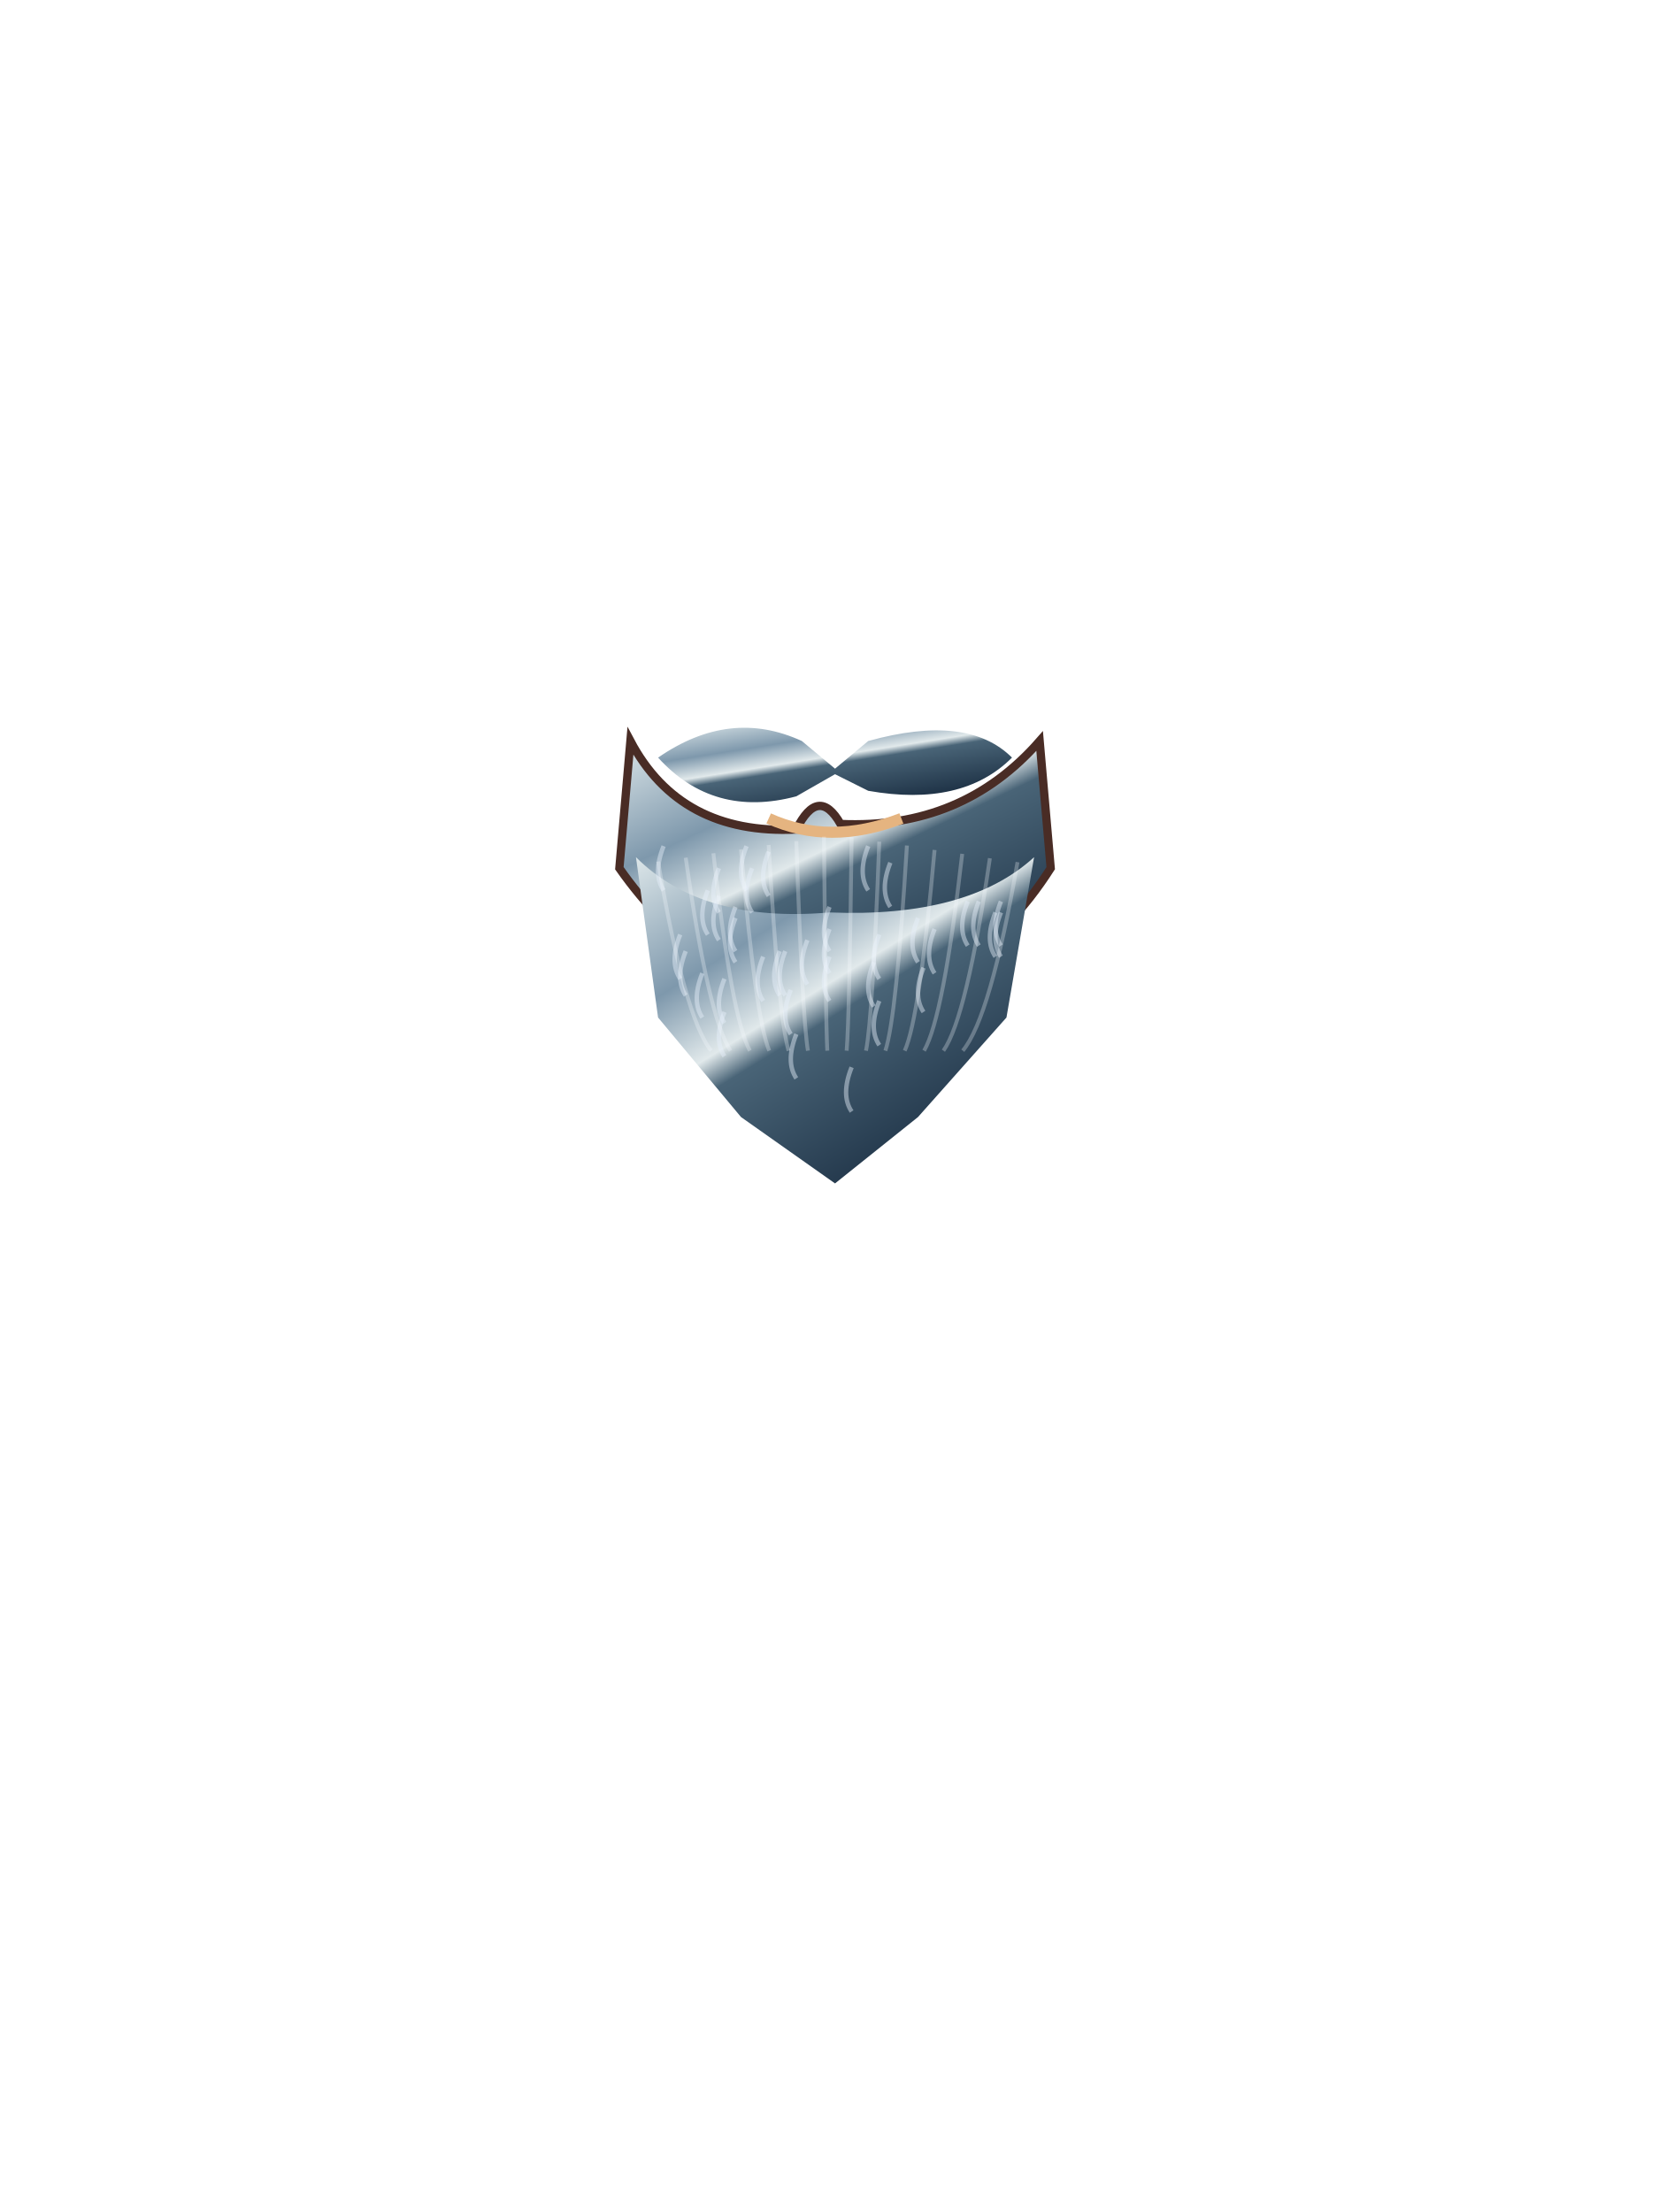
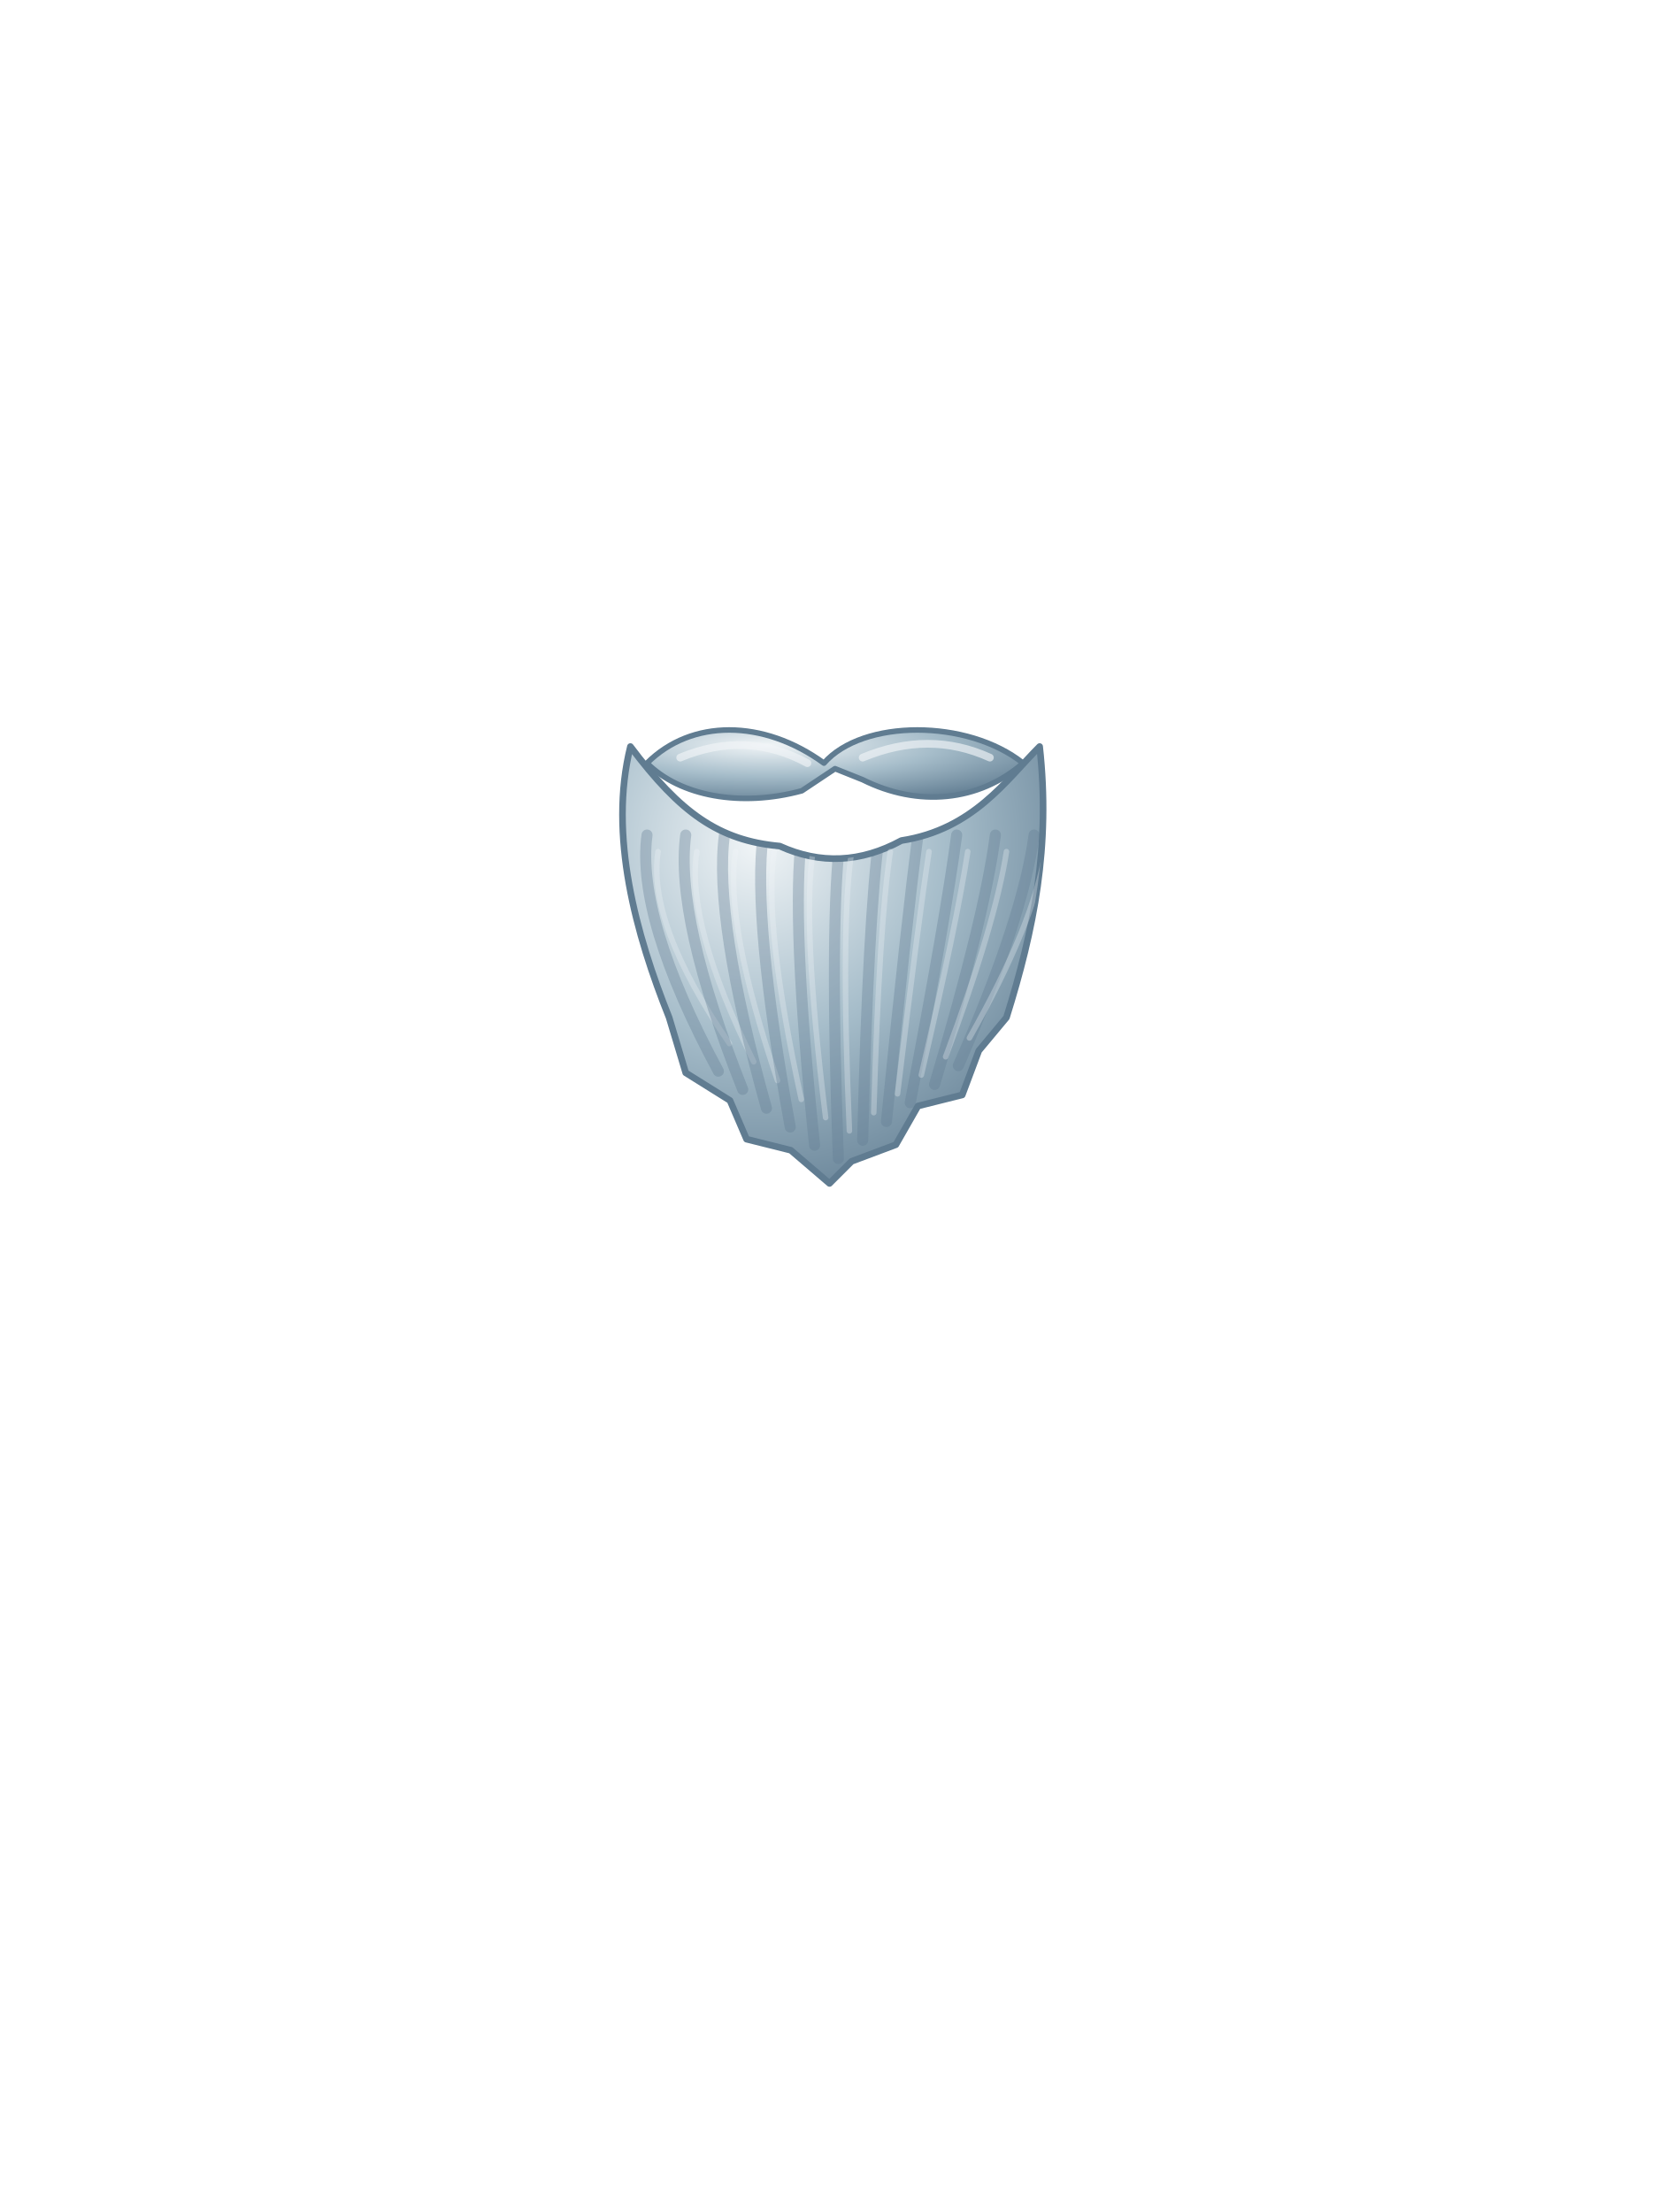
<svg xmlns="http://www.w3.org/2000/svg" viewBox="0 0 300 400">
  <defs>
-     <radialGradient id="skin" cx=".32" cy=".2" r=".85">
-       <stop stop-color="#eac086" />
-       <stop offset=".55" stop-color="#93603e" />
-       <stop offset="1" stop-color="#392b37" />
+     <radialGradient id="beard-volume" cx=".32" cy=".22" r=".9">
+       <stop offset="0.00" stop-color="#f1f5f7" />
+       <stop offset="0.50" stop-color="#a6bdca" />
+       <stop offset="1.00" stop-color="#607c91" />
    </radialGradient>
-     <linearGradient id="cloth" x2=".8" y2="1">
-       <stop stop-color="#3d5b75" />
-       <stop offset=".5" stop-color="#253648" />
-       <stop offset="1" stop-color="#101b2d" />
-     </linearGradient>
-     <linearGradient id="metal" x2=".75" y2="1">
-       <stop stop-color="#dce6e9" />
-       <stop offset=".3" stop-color="#7e98ac" />
-       <stop offset=".48" stop-color="#e1e9eb" />
-       <stop offset=".55" stop-color="#496477" />
-       <stop offset="1" stop-color="#192c40" />
-     </linearGradient>
-     <linearGradient id="trim" x2="1" y2="1">
-       <stop stop-color="#edfcff" />
-       <stop offset=".4" stop-color="#58e4f5" />
-       <stop offset="1" stop-color="#287c9f" />
-     </linearGradient>
-     <linearGradient id="leather" x2=".8" y2="1">
-       <stop stop-color="#c59269" />
-       <stop offset=".5" stop-color="#855339" />
-       <stop offset="1" stop-color="#392722" />
-     </linearGradient>
-     <linearGradient id="hair" x2=".3" y2="1">
-       <stop stop-color="#8f5a36" />
-       <stop offset=".6" stop-color="#492b25" />
-       <stop offset="1" stop-color="#241b22" />
-     </linearGradient>
-     <radialGradient id="lens" cx=".3" cy=".15">
-       <stop stop-color="#84d9ef" />
-       <stop offset=".6" stop-color="#153e64" />
-       <stop offset="1" stop-color="#09182b" />
-     </radialGradient>
+     <clipPath id="beard-clip">
+       <path d="M114 135C123 147 130 152 141 153Q152 158 163 152C176 150 182 141 188 135C190 153 187 168 182 184L177 190L174 198L166 200L162 207L154 210L150 214L143 208L135 206L132 199L124 194L121 184C115 169 110 151 114 135Z" fill="none" />
+     </clipPath>
  </defs>
-   <path d="M114 134Q123 151 144 150Q148 142 152 149Q174 150 188 134L190 157Q176 179 150 184Q126 177 112 157Z" fill="url(#metal)" stroke="#492c25" stroke-width="1.5" />
-   <path d="M119 137Q132 128 145 134L151 139L157 134Q175 129 183 137Q174 146 157 143L151 140L144 144Q129 148 119 137Z" fill="url(#metal)" />
-   <path d="M139 148Q150 153 163 148" stroke="#e5b480" stroke-width="2" fill="none" />
-   <path d="M115 155Q127 167 150 165Q175 166 187 155L182 184L166 202L151 214L134 202L119 184Z" fill="url(#metal)" />
-   <path d="M159 169q-2 5 0 8" fill="none" stroke="#e6effa" opacity=".45" stroke-width=".8" />
-   <path d="M167 175q-2 5 0 8" fill="none" stroke="#e6effa" opacity=".45" stroke-width=".8" />
-   <path d="M169 168q-2 5 0 8" fill="none" stroke="#e6effa" opacity=".45" stroke-width=".8" />
-   <path d="M161 156q-2 5 0 8" fill="none" stroke="#e6effa" opacity=".45" stroke-width=".8" />
-   <path d="M177 163q-2 5 0 8" fill="none" stroke="#e6effa" opacity=".45" stroke-width=".8" />
-   <path d="M127 176q-2 5 0 8" fill="none" stroke="#e6effa" opacity=".45" stroke-width=".8" />
-   <path d="M150 168q-2 5 0 8" fill="none" stroke="#e6effa" opacity=".45" stroke-width=".8" />
-   <path d="M144 187q-2 5 0 8" fill="none" stroke="#e6effa" opacity=".45" stroke-width=".8" />
-   <path d="M135 153q-2 5 0 8" fill="none" stroke="#e6effa" opacity=".45" stroke-width=".8" />
-   <path d="M166 166q-2 5 0 8" fill="none" stroke="#e6effa" opacity=".45" stroke-width=".8" />
-   <path d="M146 170q-2 5 0 8" fill="none" stroke="#e6effa" opacity=".45" stroke-width=".8" />
-   <path d="M131 177q-2 5 0 8" fill="none" stroke="#e6effa" opacity=".45" stroke-width=".8" />
-   <path d="M130 157q-2 5 0 8" fill="none" stroke="#e6effa" opacity=".45" stroke-width=".8" />
-   <path d="M159 181q-2 5 0 8" fill="none" stroke="#e6effa" opacity=".45" stroke-width=".8" />
-   <path d="M128 161q-2 5 0 8" fill="none" stroke="#e6effa" opacity=".45" stroke-width=".8" />
-   <path d="M120 153q-2 5 0 8" fill="none" stroke="#e6effa" opacity=".45" stroke-width=".8" />
-   <path d="M133 166q-2 5 0 8" fill="none" stroke="#e6effa" opacity=".45" stroke-width=".8" />
-   <path d="M181 163q-2 5 0 8" fill="none" stroke="#e6effa" opacity=".45" stroke-width=".8" />
-   <path d="M175 163q-2 5 0 8" fill="none" stroke="#e6effa" opacity=".45" stroke-width=".8" />
-   <path d="M138 173q-2 5 0 8" fill="none" stroke="#e6effa" opacity=".45" stroke-width=".8" />
-   <path d="M181 165q-2 5 0 8" fill="none" stroke="#e6effa" opacity=".45" stroke-width=".8" />
-   <path d="M154 193q-2 5 0 8" fill="none" stroke="#e6effa" opacity=".45" stroke-width=".8" />
-   <path d="M133 164q-2 5 0 8" fill="none" stroke="#e6effa" opacity=".45" stroke-width=".8" />
-   <path d="M180 165q-2 5 0 8" fill="none" stroke="#e6effa" opacity=".45" stroke-width=".8" />
-   <path d="M139 154q-2 5 0 8" fill="none" stroke="#e6effa" opacity=".45" stroke-width=".8" />
-   <path d="M143 179q-2 5 0 8" fill="none" stroke="#e6effa" opacity=".45" stroke-width=".8" />
-   <path d="M130 162q-2 5 0 8" fill="none" stroke="#e6effa" opacity=".45" stroke-width=".8" />
-   <path d="M136 157q-2 5 0 8" fill="none" stroke="#e6effa" opacity=".45" stroke-width=".8" />
-   <path d="M141 172q-2 5 0 8" fill="none" stroke="#e6effa" opacity=".45" stroke-width=".8" />
-   <path d="M157 153q-2 5 0 8" fill="none" stroke="#e6effa" opacity=".45" stroke-width=".8" />
-   <path d="M158 174q-2 5 0 8" fill="none" stroke="#e6effa" opacity=".45" stroke-width=".8" />
-   <path d="M124 172q-2 5 0 8" fill="none" stroke="#e6effa" opacity=".45" stroke-width=".8" />
-   <path d="M142 172q-2 5 0 8" fill="none" stroke="#e6effa" opacity=".45" stroke-width=".8" />
-   <path d="M150 173q-2 5 0 8" fill="none" stroke="#e6effa" opacity=".45" stroke-width=".8" />
-   <path d="M131 183q-2 5 0 8" fill="none" stroke="#e6effa" opacity=".45" stroke-width=".8" />
-   <path d="M150 164q-2 5 0 8" fill="none" stroke="#e6effa" opacity=".45" stroke-width=".8" />
-   <path d="M123 169q-2 5 0 8" fill="none" stroke="#e6effa" opacity=".45" stroke-width=".8" />
-   <path d="M119 155.8Q123.8 184 128.6 190" fill="none" stroke="#f7faff" opacity=".28" stroke-width=".7" />
-   <path d="M124 155.1Q128.1 184 132.1 190" fill="none" stroke="#f7faff" opacity=".28" stroke-width=".7" />
-   <path d="M129 154.3Q132.3 184 135.6 190" fill="none" stroke="#f7faff" opacity=".28" stroke-width=".7" />
-   <path d="M134 153.6Q136.6 184 139.1 190" fill="none" stroke="#f7faff" opacity=".28" stroke-width=".7" />
-   <path d="M139 152.8Q140.8 184 142.6 190" fill="none" stroke="#f7faff" opacity=".28" stroke-width=".7" />
-   <path d="M144 152.1Q145.1 184 146.1 190" fill="none" stroke="#f7faff" opacity=".28" stroke-width=".7" />
-   <path d="M149 151.3Q149.3 184 149.6 190" fill="none" stroke="#f7faff" opacity=".28" stroke-width=".7" />
-   <path d="M154 151.4Q153.6 184 153.1 190" fill="none" stroke="#f7faff" opacity=".28" stroke-width=".7" />
-   <path d="M159 152.2Q157.8 184 156.6 190" fill="none" stroke="#f7faff" opacity=".28" stroke-width=".7" />
-   <path d="M164 152.9Q162.1 184 160.1 190" fill="none" stroke="#f7faff" opacity=".28" stroke-width=".7" />
-   <path d="M169 153.7Q166.3 184 163.6 190" fill="none" stroke="#f7faff" opacity=".28" stroke-width=".7" />
-   <path d="M174 154.4Q170.6 184 167.1 190" fill="none" stroke="#f7faff" opacity=".28" stroke-width=".7" />
-   <path d="M179 155.2Q174.8 184 170.6 190" fill="none" stroke="#f7faff" opacity=".28" stroke-width=".7" />
-   <path d="M184 155.9Q179.1 184 174.1 190" fill="none" stroke="#f7faff" opacity=".28" stroke-width=".7" />
+   <path d="M114 135C123 147 130 152 141 153Q152 158 163 152C176 150 182 141 188 135C190 153 187 168 182 184L177 190L174 198L166 200L162 207L154 210L150 214L143 208L135 206L132 199L124 194L121 184C115 169 110 151 114 135Z" fill="url(#beard-volume)" stroke="#607c91" stroke-width="1.2" stroke-linecap="round" stroke-linejoin="round" />
+   <g clip-path="url(#beard-clip)">
+     <path d="M117 151Q115 166 129.9 193.7" fill="none" stroke="#607c91" stroke-width="2" stroke-linecap="round" stroke-linejoin="round" opacity=".35" />
+     <path d="M119 154Q117 167 131.9 188.7" fill="none" stroke="#f1f5f7" stroke-width="1" stroke-linecap="round" stroke-linejoin="round" opacity=".3" />
+     <path d="M124 151Q122 166 134.3 197.0" fill="none" stroke="#607c91" stroke-width="2" stroke-linecap="round" stroke-linejoin="round" opacity=".35" />
+     <path d="M126 154Q124 167 136.3 192.0" fill="none" stroke="#f1f5f7" stroke-width="1" stroke-linecap="round" stroke-linejoin="round" opacity=".3" />
+     <path d="M131 151Q129 166 138.6 200.4" fill="none" stroke="#607c91" stroke-width="2" stroke-linecap="round" stroke-linejoin="round" opacity=".35" />
+     <path d="M133 154Q131 167 140.6 195.4" fill="none" stroke="#f1f5f7" stroke-width="1" stroke-linecap="round" stroke-linejoin="round" opacity=".3" />
+     <path d="M138 151Q136 166 142.9 203.8" fill="none" stroke="#607c91" stroke-width="2" stroke-linecap="round" stroke-linejoin="round" opacity=".35" />
+     <path d="M140 154Q138 167 144.9 198.8" fill="none" stroke="#f1f5f7" stroke-width="1" stroke-linecap="round" stroke-linejoin="round" opacity=".3" />
+     <path d="M145 151Q143 166 147.3 207.1" fill="none" stroke="#607c91" stroke-width="2" stroke-linecap="round" stroke-linejoin="round" opacity=".35" />
+     <path d="M147 154Q145 167 149.3 202.1" fill="none" stroke="#f1f5f7" stroke-width="1" stroke-linecap="round" stroke-linejoin="round" opacity=".3" />
+     <path d="M152 151Q150 166 151.6 209.5" fill="none" stroke="#607c91" stroke-width="2" stroke-linecap="round" stroke-linejoin="round" opacity=".35" />
+     <path d="M154 154Q152 167 153.6 204.5" fill="none" stroke="#f1f5f7" stroke-width="1" stroke-linecap="round" stroke-linejoin="round" opacity=".3" />
+     <path d="M159 151Q157 166 156.0 206.2" fill="none" stroke="#607c91" stroke-width="2" stroke-linecap="round" stroke-linejoin="round" opacity=".35" />
+     <path d="M161 154Q159 167 158.0 201.2" fill="none" stroke="#f1f5f7" stroke-width="1" stroke-linecap="round" stroke-linejoin="round" opacity=".3" />
+     <path d="M166 151Q164 166 160.3 202.8" fill="none" stroke="#607c91" stroke-width="2" stroke-linecap="round" stroke-linejoin="round" opacity=".35" />
+     <path d="M168 154Q166 167 162.3 197.8" fill="none" stroke="#f1f5f7" stroke-width="1" stroke-linecap="round" stroke-linejoin="round" opacity=".3" />
+     <path d="M173 151Q171 166 164.6 199.4" fill="none" stroke="#607c91" stroke-width="2" stroke-linecap="round" stroke-linejoin="round" opacity=".35" />
+     <path d="M175 154Q173 167 166.6 194.4" fill="none" stroke="#f1f5f7" stroke-width="1" stroke-linecap="round" stroke-linejoin="round" opacity=".3" />
+     <path d="M180 151Q178 166 169.0 196.1" fill="none" stroke="#607c91" stroke-width="2" stroke-linecap="round" stroke-linejoin="round" opacity=".35" />
+     <path d="M182 154Q180 167 171.0 191.1" fill="none" stroke="#f1f5f7" stroke-width="1" stroke-linecap="round" stroke-linejoin="round" opacity=".3" />
+     <path d="M187 151Q185 166 173.3 192.7" fill="none" stroke="#607c91" stroke-width="2" stroke-linecap="round" stroke-linejoin="round" opacity=".35" />
+     <path d="M189 154Q187 167 175.3 187.7" fill="none" stroke="#f1f5f7" stroke-width="1" stroke-linecap="round" stroke-linejoin="round" opacity=".3" />
+   </g>
+   <path d="M117 138C125 130 138 130 149 138C156 130 175 130 185 138C177 145 166 146 156 141L151 139L145 143C134 146 123 144 117 138Z" fill="url(#beard-volume)" stroke="#607c91" stroke-width="1" stroke-linecap="round" stroke-linejoin="round" />
+   <path d="M123 137Q135 132 146 138M156 137Q168 132 179 137" fill="none" stroke="#f1f5f7" stroke-width="1.4" stroke-linecap="round" stroke-linejoin="round" opacity=".65" />
</svg>
